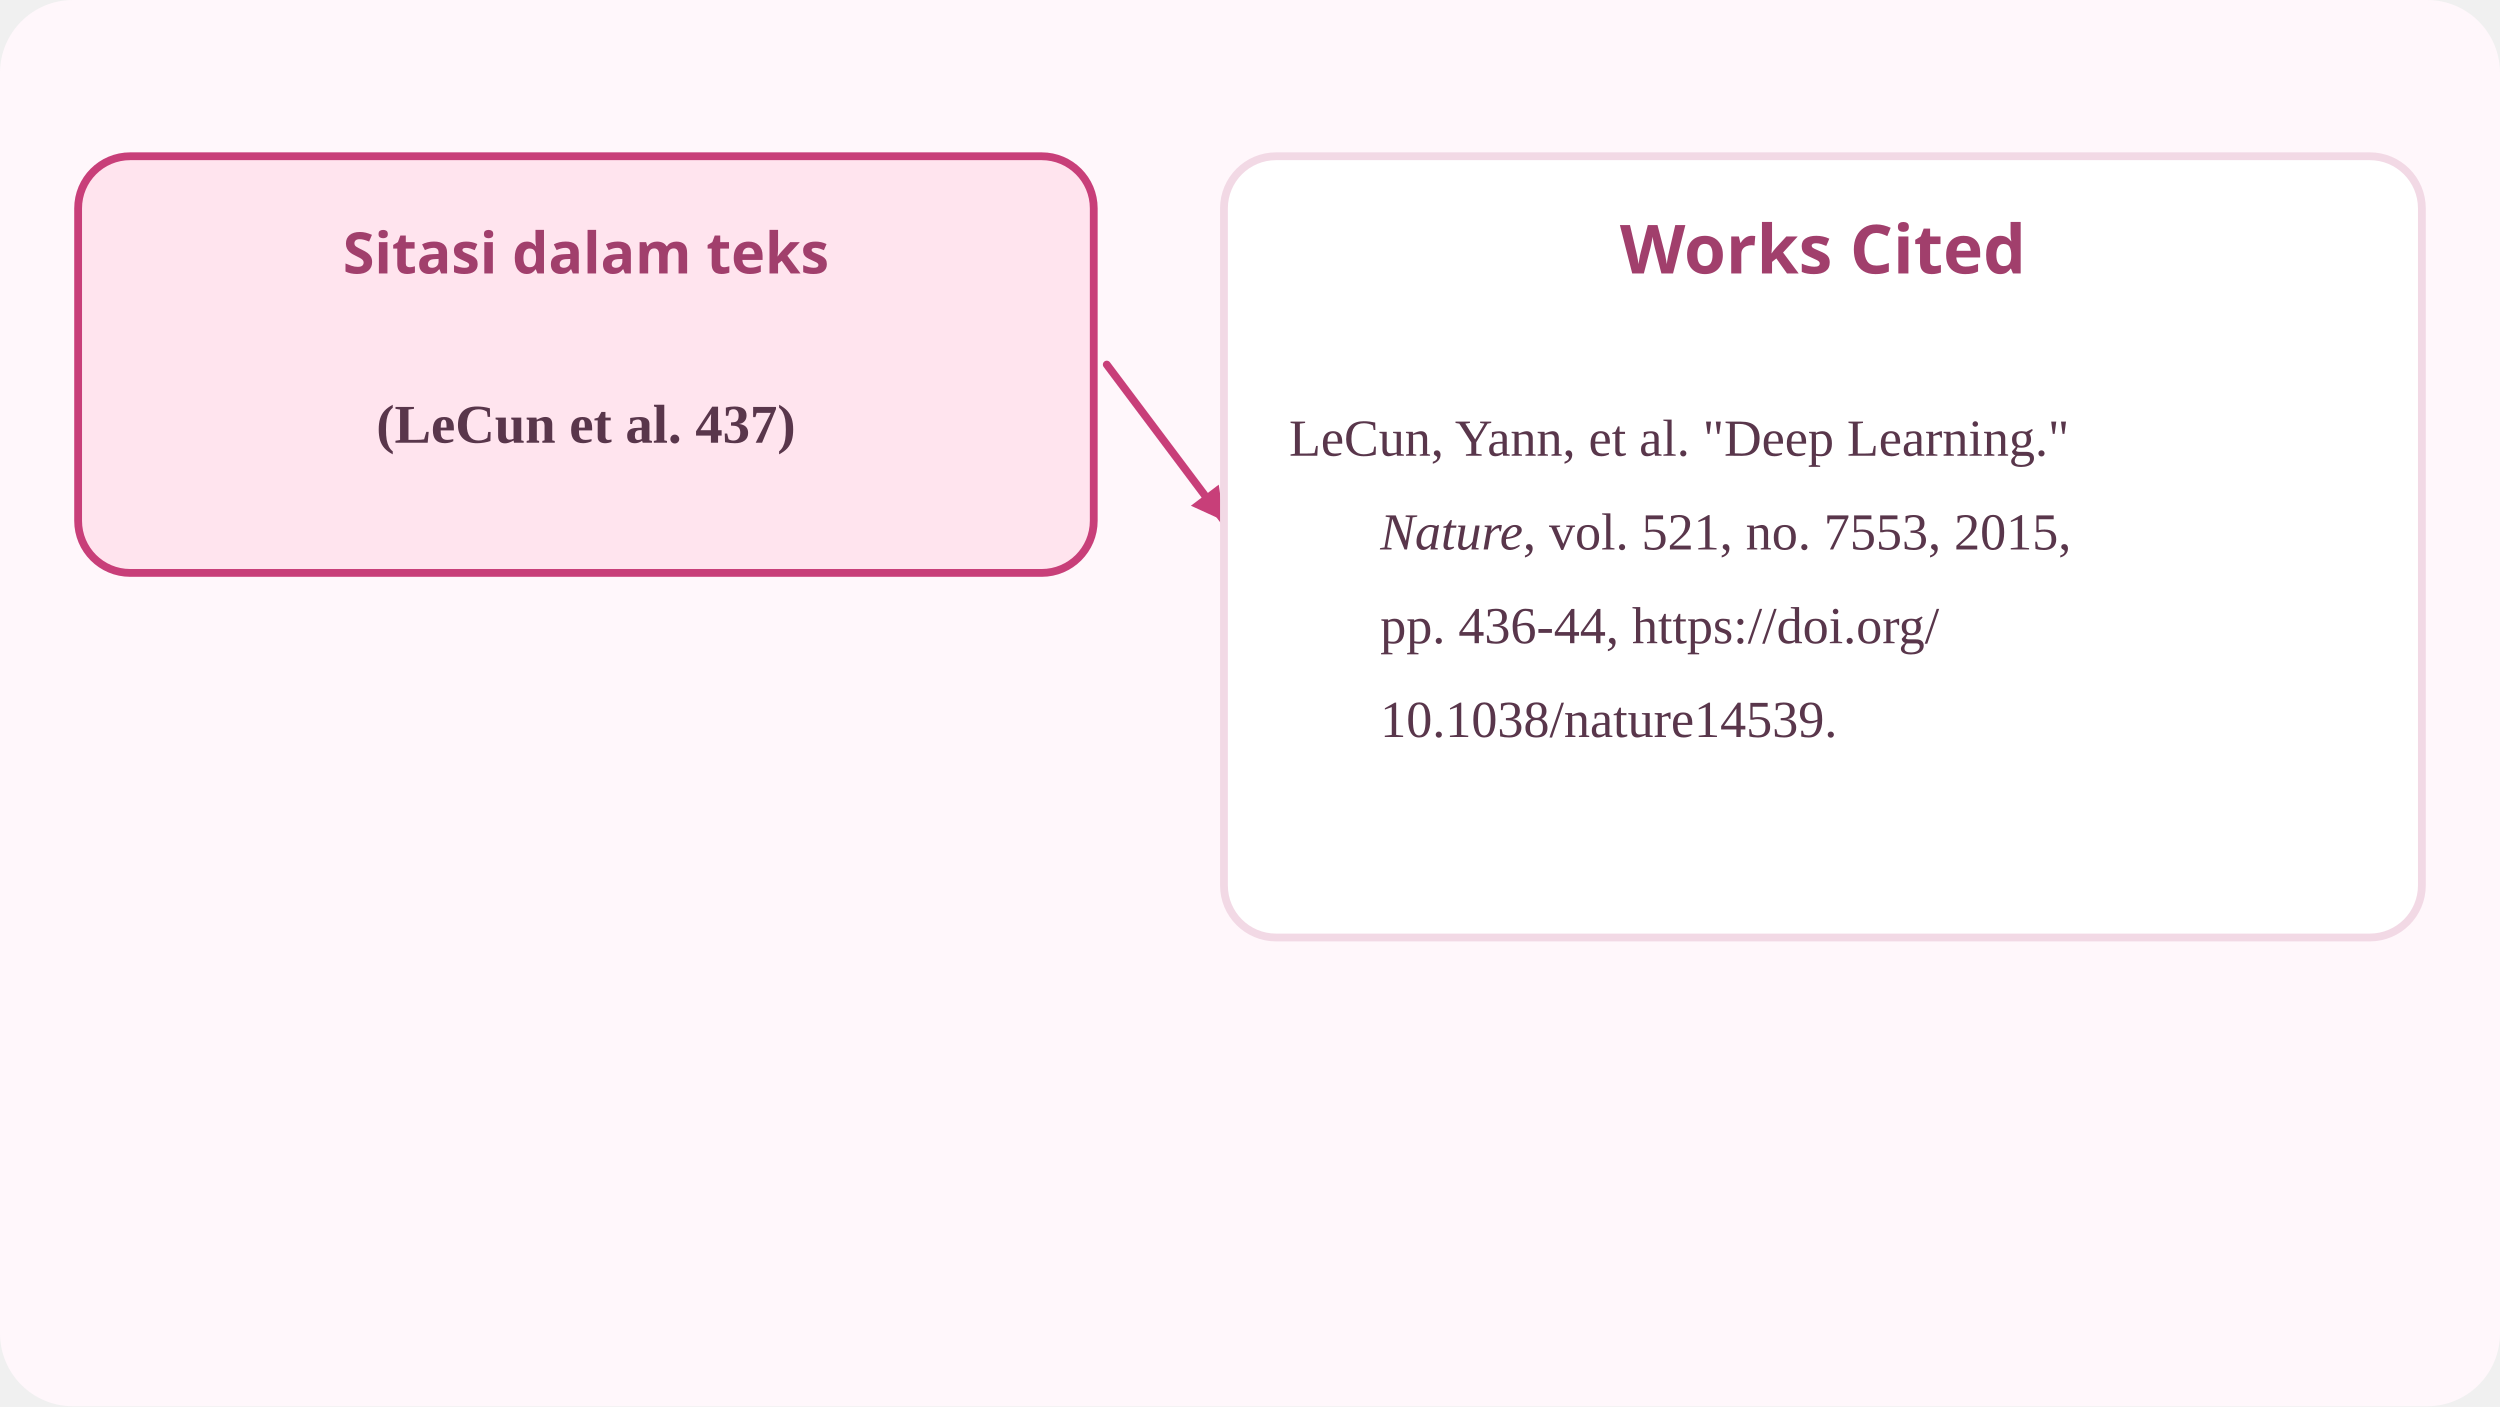
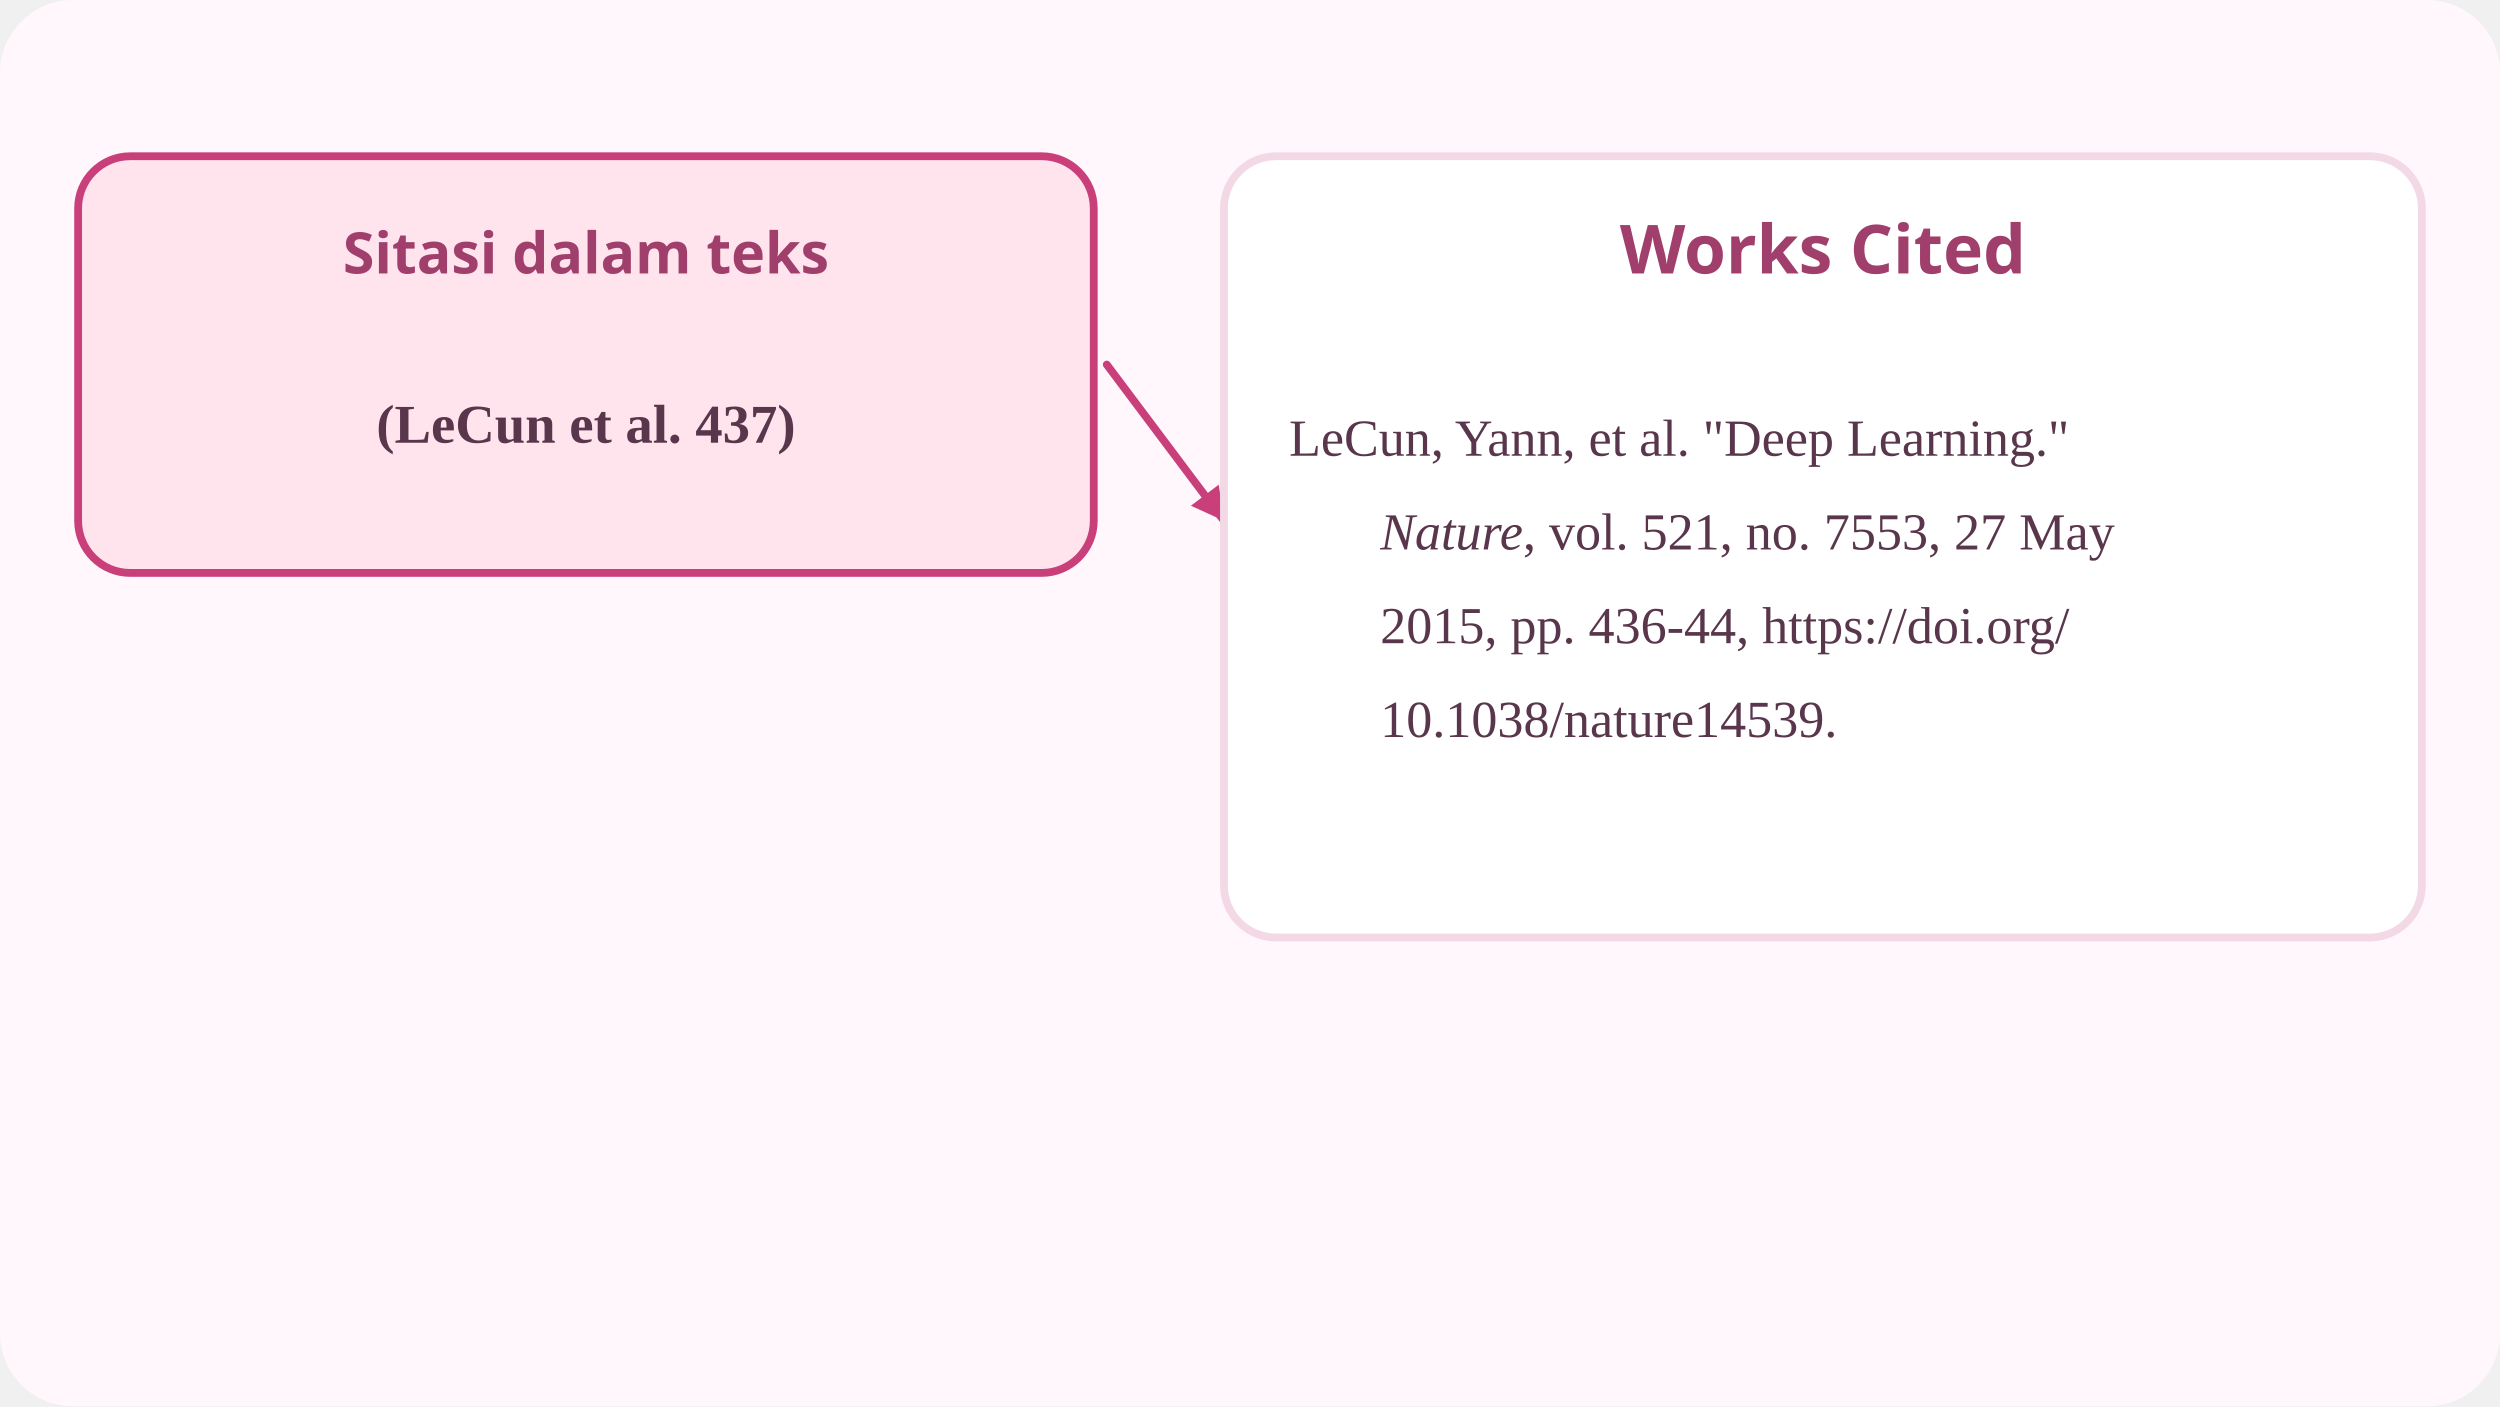
<svg xmlns="http://www.w3.org/2000/svg" viewBox="0 0 960 540" role="img" aria-label="Sitasi dalam teks MLA dan entri works cited yang dirujuknya.">
  <rect width="960" height="540" rx="28" fill="#fff7fb" />
  <rect x="30" y="60" width="390" height="160" rx="20" fill="#ffe4ee" stroke="#c83f79" stroke-width="3" />
  <text x="225" y="105" fill="#a13f6c" font-size="22" font-weight="800" text-anchor="middle" font-family="system-ui,'PingFang SC','Noto Sans SC','Hiragino Sans',sans-serif">Sitasi dalam teks</text>
  <text x="225" y="170" fill="#59364b" font-size="21" font-weight="700" text-anchor="middle" font-family="Georgia,'Times New Roman',serif">(LeCun et al. 437)</text>
  <line x1="425" y1="140" x2="470" y2="200" stroke="#c83f79" stroke-width="3" stroke-linecap="round" />
  <path d="M470 200 L457.3 194.2 L468.0 186.1 Z" fill="#c83f79" />
  <rect x="470" y="60" width="460" height="300" rx="20" fill="#ffffff" stroke="#f2d9e5" stroke-width="3" />
  <text x="700" y="105" fill="#a13f6c" font-size="26" font-weight="800" text-anchor="middle" font-family="system-ui,'PingFang SC','Noto Sans SC','Hiragino Sans',sans-serif">Works Cited</text>
  <text x="495" y="175" fill="#59364b" font-size="20" font-family="Georgia,'Times New Roman',serif">LeCun, Yann, et al. "Deep Learning."</text>
  <text x="530" y="211" fill="#59364b" font-size="20" font-family="Georgia,'Times New Roman',serif">
-     <tspan font-style="italic">Nature</tspan>, vol. 521, no. 7553, 2015,</text>
-   <text x="530" y="247" fill="#59364b" font-size="20" font-family="Georgia,'Times New Roman',serif">pp. 436-44, https://doi.org/</text>
+     <tspan font-style="italic">Nature</tspan>, vol. 521, no. 7553, 27 May</text>
+   <text x="530" y="247" fill="#59364b" font-size="20" font-family="Georgia,'Times New Roman',serif">2015, pp. 436-44, https://doi.org/</text>
  <text x="530" y="283" fill="#59364b" font-size="20" font-family="Georgia,'Times New Roman',serif">10.1038/nature14539.</text>
</svg>
